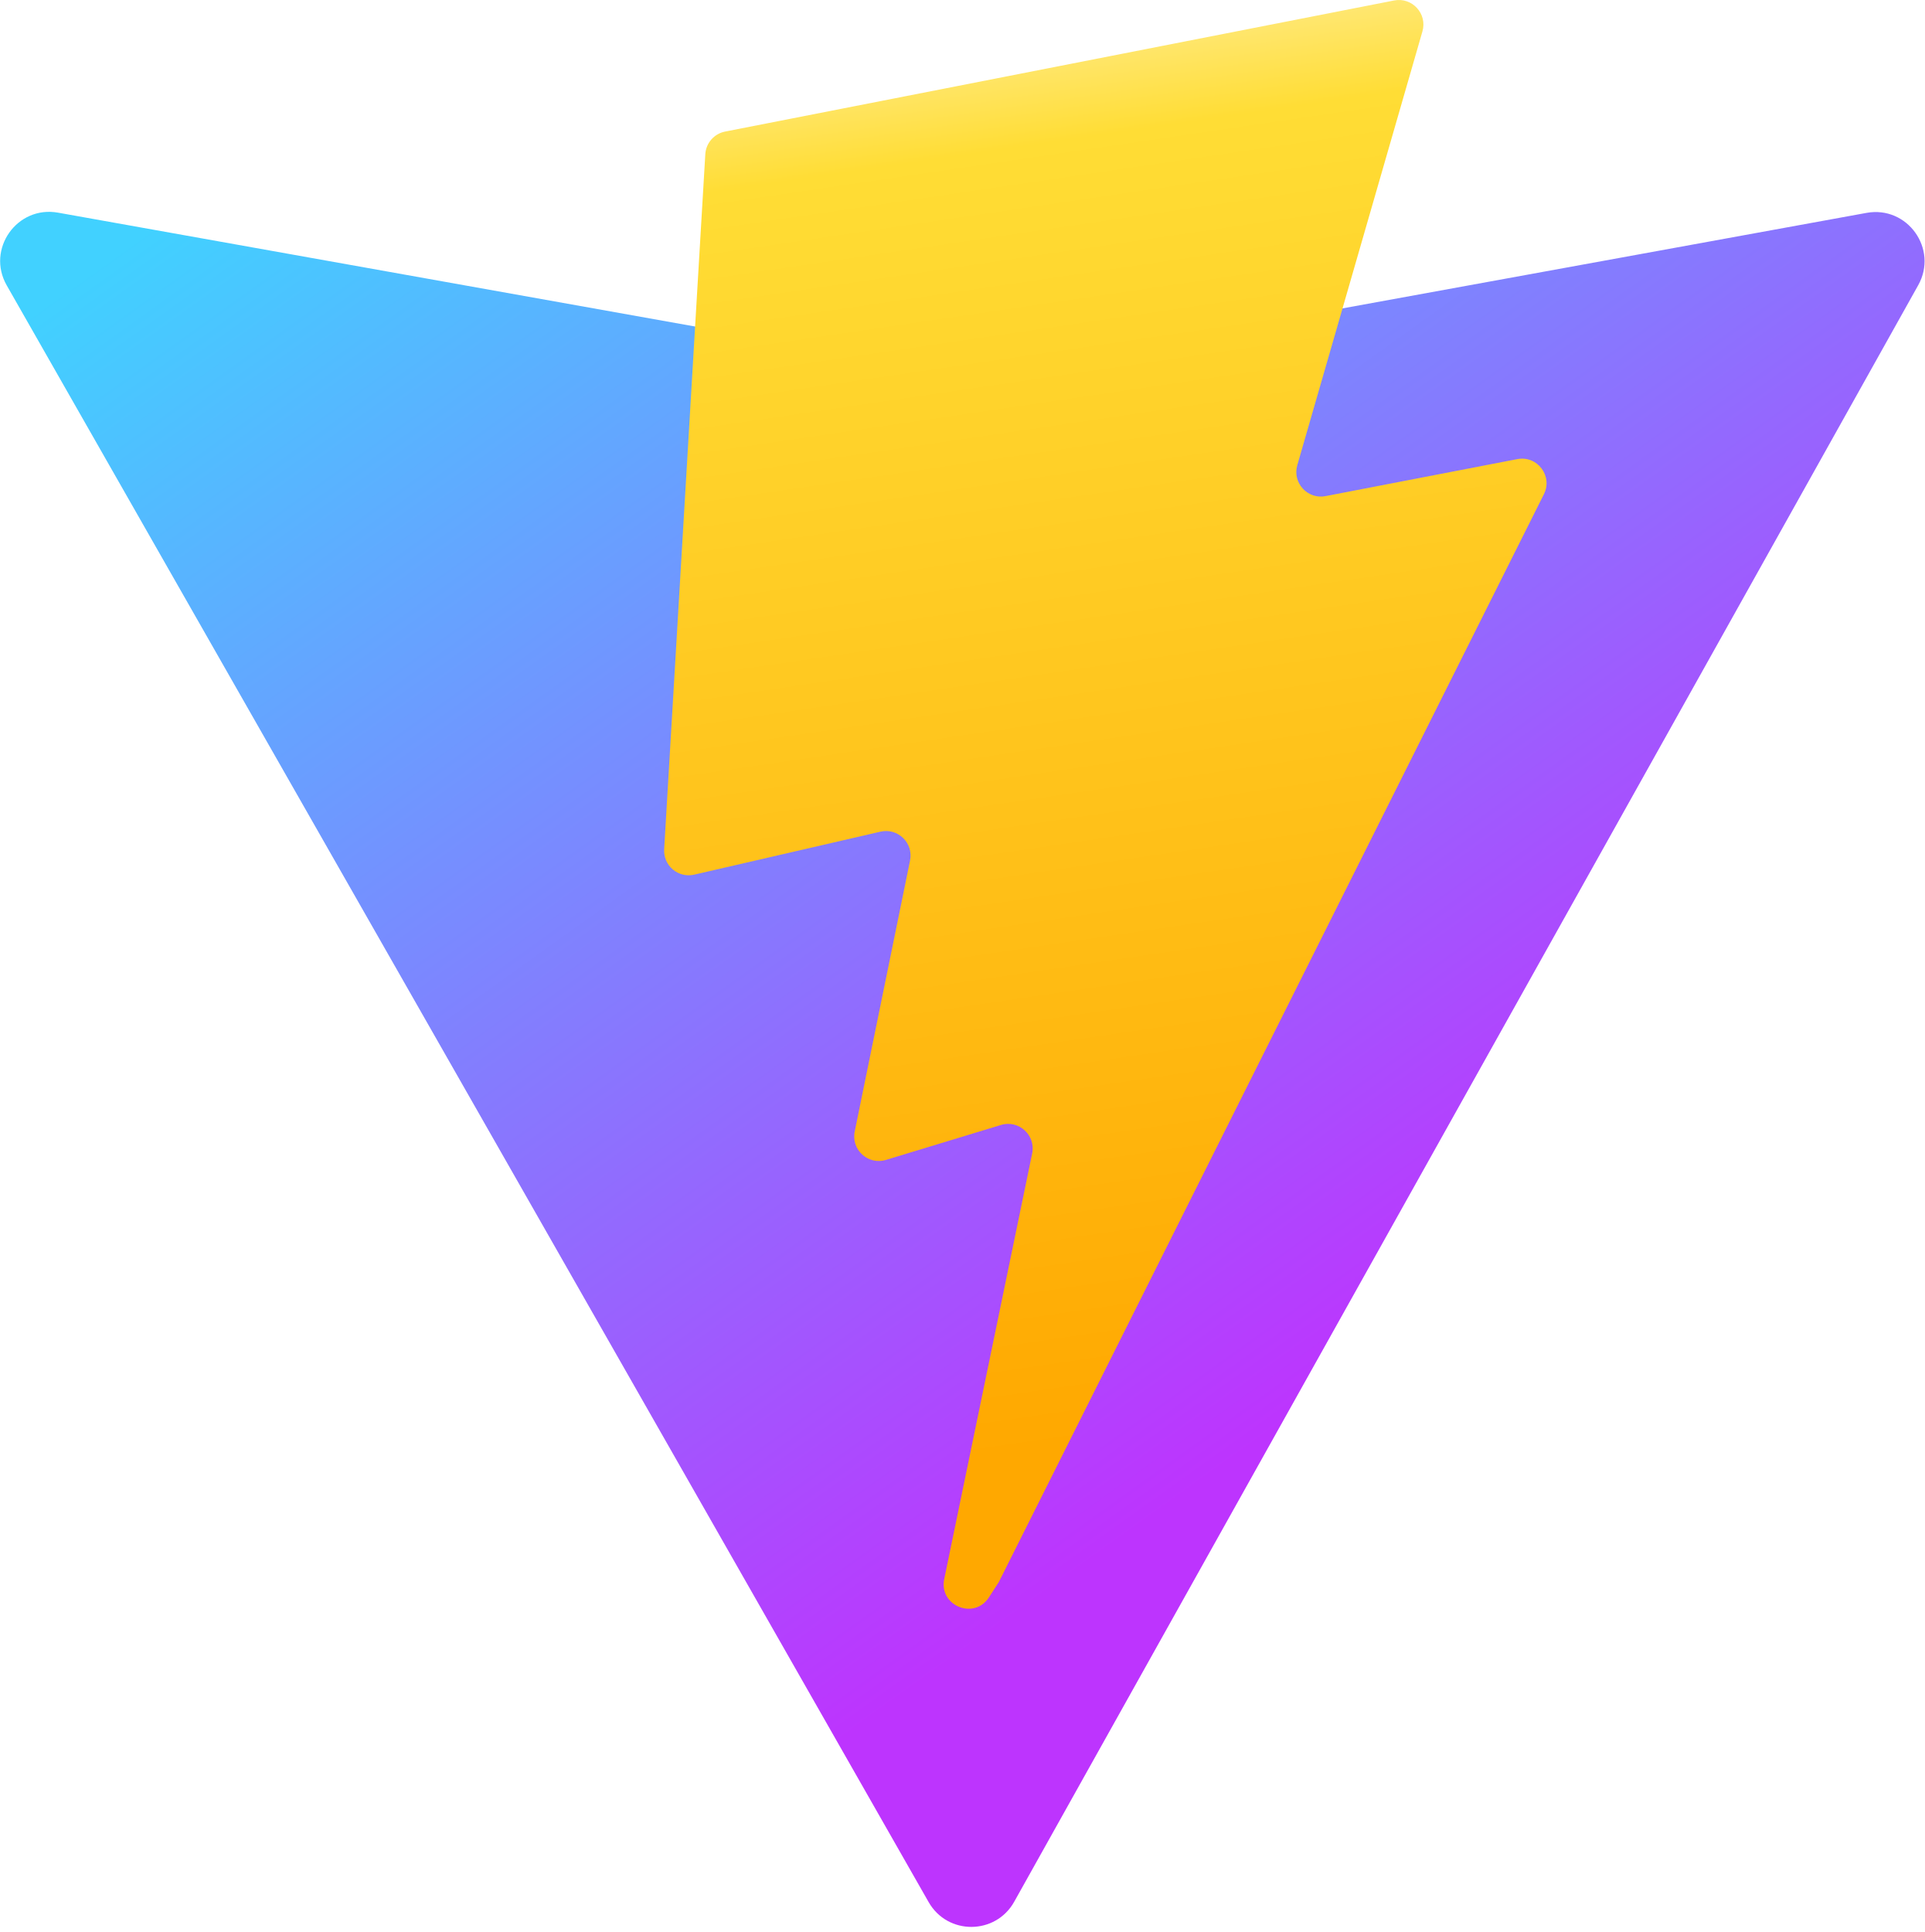
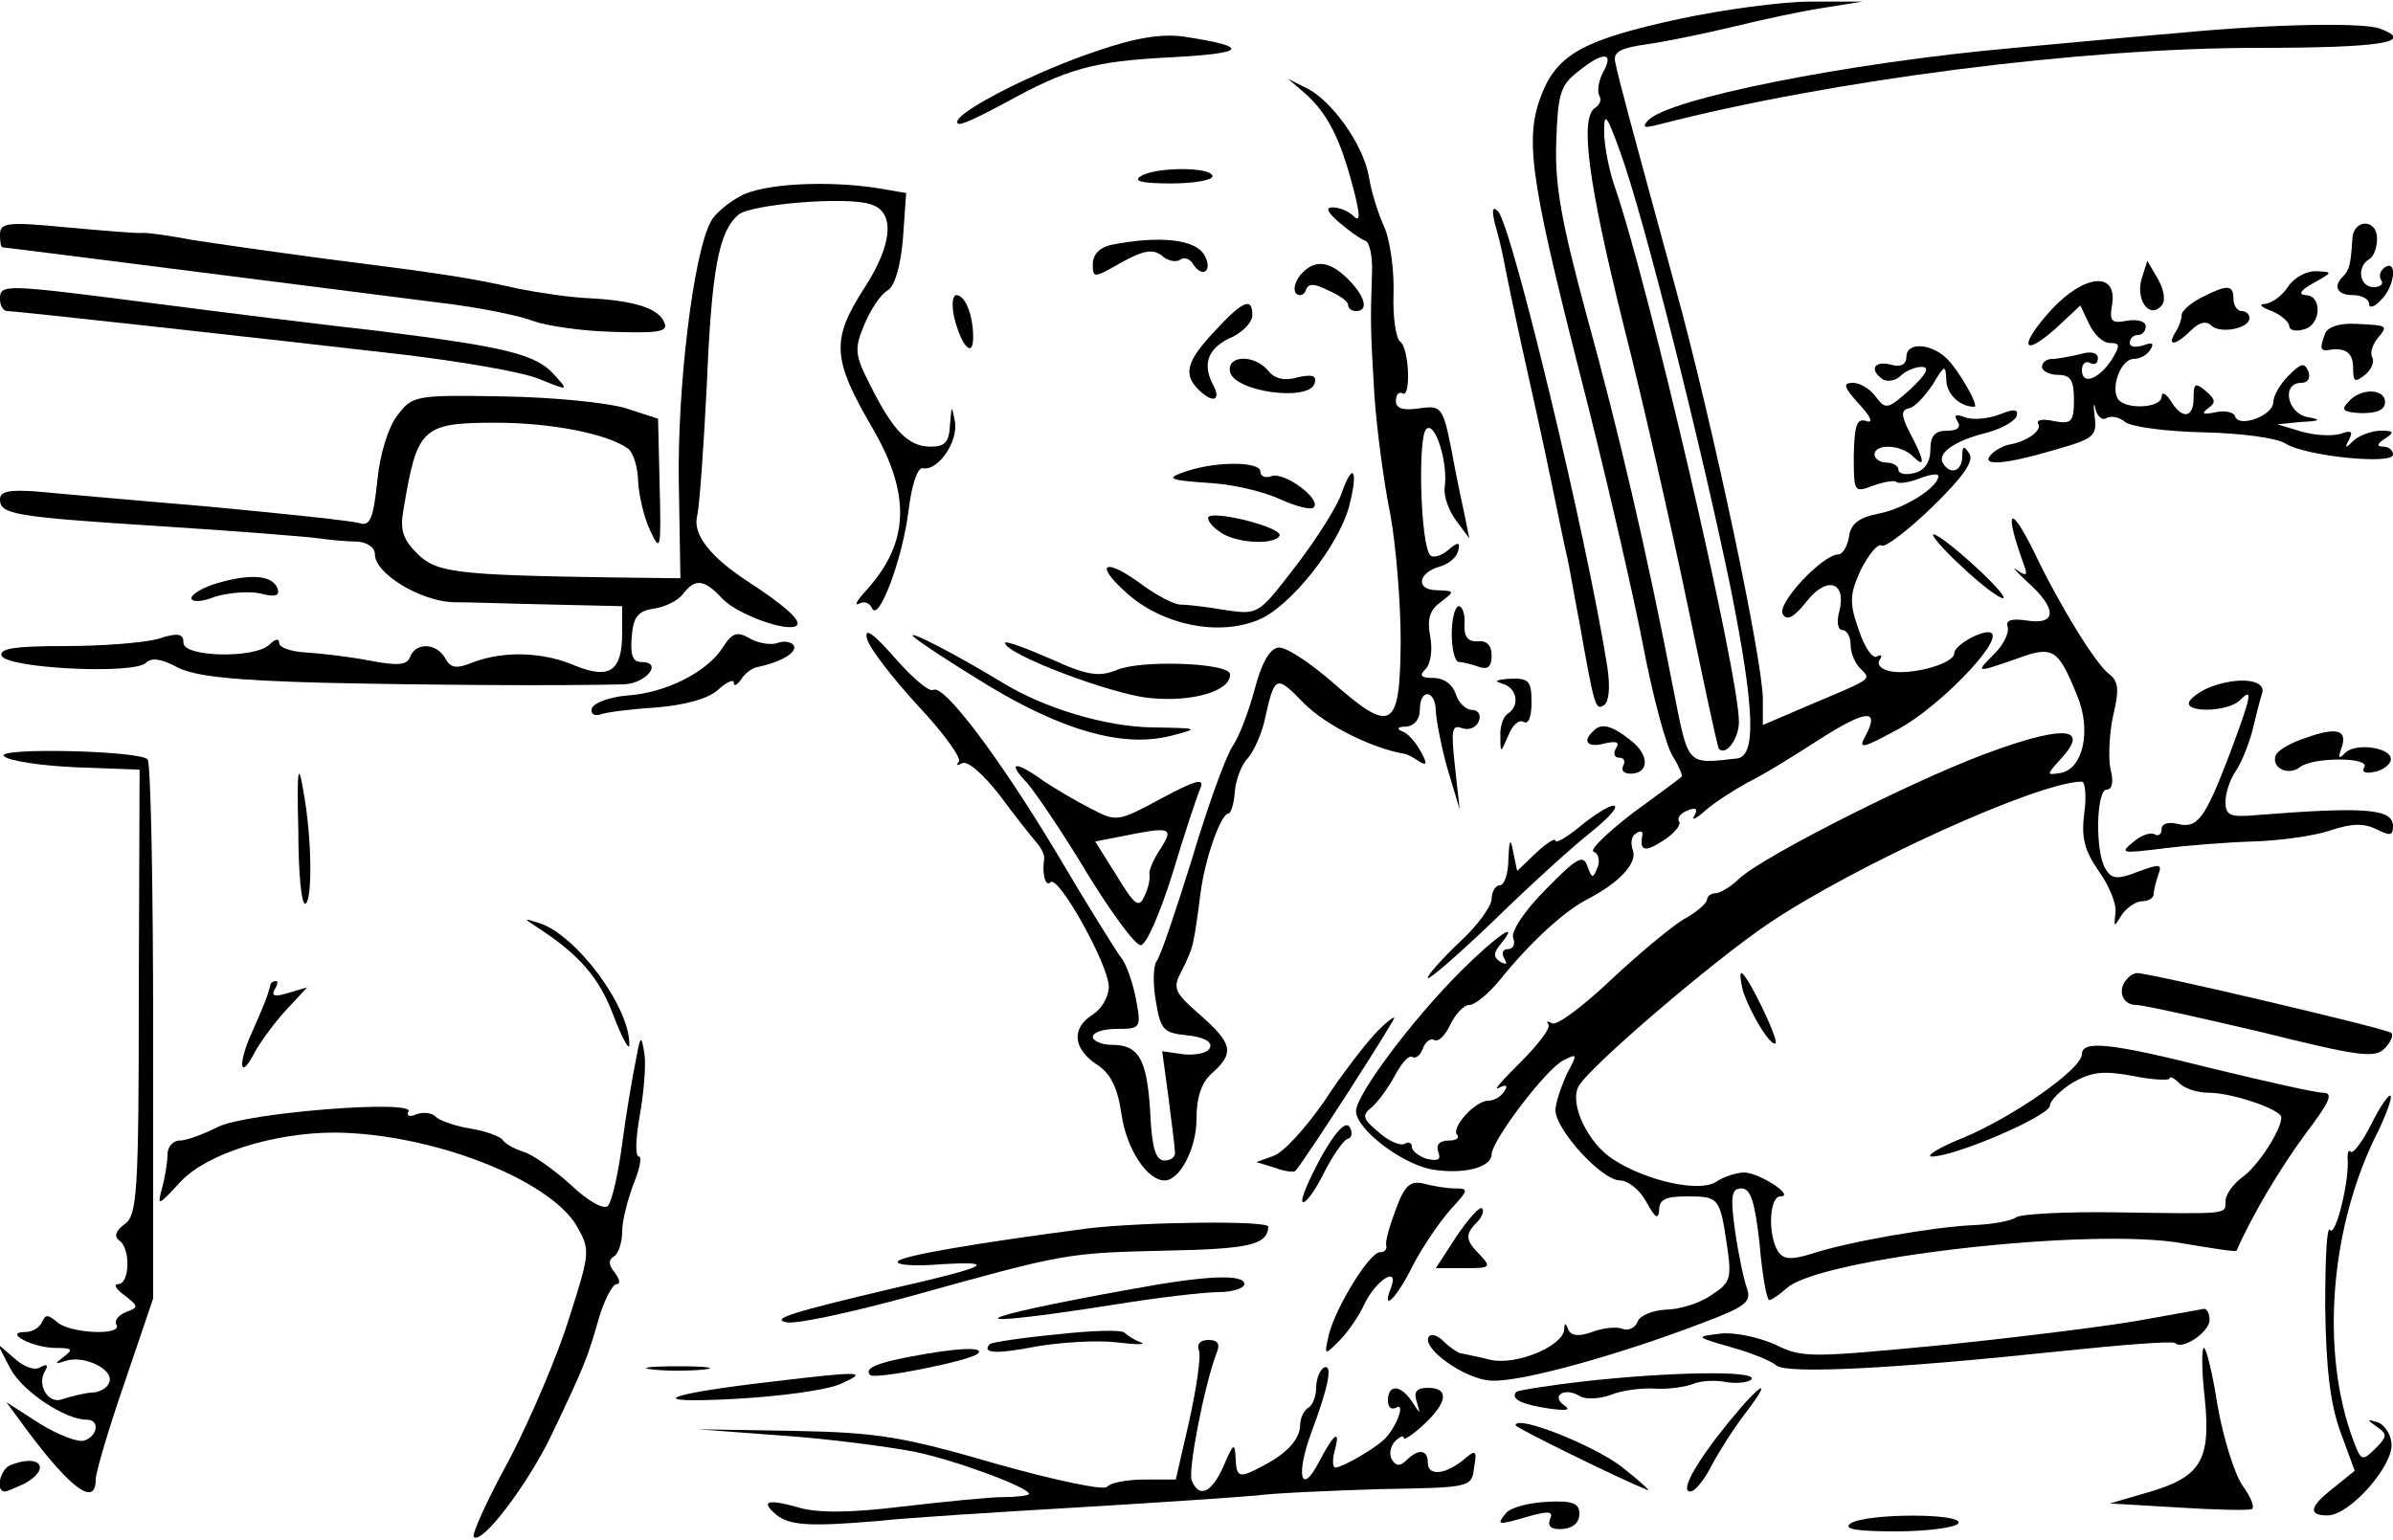
- <svg xmlns="http://www.w3.org/2000/svg" aria-hidden="true" role="img" class="iconify iconify--logos" width="31.88" height="32" preserveAspectRatio="xMidYMid meet" viewBox="0 0 256 257">
-   <defs>
-     <linearGradient id="IconifyId1813088fe1fbc01fb466" x1="-.828%" x2="57.636%" y1="7.652%" y2="78.411%">
-       <stop offset="0%" stop-color="#41D1FF" />
-       <stop offset="100%" stop-color="#BD34FE" />
-     </linearGradient>
-     <linearGradient id="IconifyId1813088fe1fbc01fb467" x1="43.376%" x2="50.316%" y1="2.242%" y2="89.03%">
-       <stop offset="0%" stop-color="#FFEA83" />
-       <stop offset="8.333%" stop-color="#FFDD35" />
-       <stop offset="100%" stop-color="#FFA800" />
-     </linearGradient>
-   </defs>
-   <path fill="url(#IconifyId1813088fe1fbc01fb466)" d="M255.153 37.938L134.897 252.976c-2.483 4.44-8.862 4.466-11.382.048L.875 37.958c-2.746-4.814 1.371-10.646 6.827-9.67l120.385 21.517a6.537 6.537 0 0 0 2.322-.004l117.867-21.483c5.438-.991 9.574 4.796 6.877 9.62Z" />
-   <path fill="url(#IconifyId1813088fe1fbc01fb467)" d="M185.432.063L96.44 17.501a3.268 3.268 0 0 0-2.634 3.014l-5.474 92.456a3.268 3.268 0 0 0 3.997 3.378l24.777-5.718c2.318-.535 4.413 1.507 3.936 3.838l-7.361 36.047c-.495 2.426 1.782 4.5 4.151 3.78l15.304-4.649c2.372-.72 4.652 1.36 4.15 3.788l-11.698 56.621c-.732 3.542 3.979 5.473 5.943 2.437l1.313-2.028l72.516-144.72c1.215-2.423-.88-5.186-3.54-4.672l-25.505 4.922c-2.396.462-4.435-1.77-3.759-4.114l16.646-57.705c.677-2.35-1.37-4.583-3.769-4.113Z" />
+ <svg xmlns="http://www.w3.org/2000/svg" version="1.0" width="300pt" height="193pt" viewBox="0 0 300 193" preserveAspectRatio="xMidYMid meet">
+   <g transform="translate(0,193) scale(0.1,-0.1)" fill="#000000" stroke="none">
+     <path d="M2104 1906 c-115 -25 -150 -43 -170 -91 -23 -56 -17 -103 45 -347 33 -128 69 -285 81 -348 12 -63 29 -126 37 -138 8 -13 13 -25 11 -26 -2 -2 -29 -22 -62 -46 -32 -25 -54 -46 -48 -48 6 -2 8 -11 5 -19 -6 -15 -7 -15 -13 1 -5 15 -13 11 -52 -29 -27 -27 -44 -53 -41 -61 3 -8 0 -14 -7 -14 -6 0 -8 -5 -4 -12 4 -7 3 -8 -5 -4 -9 6 -9 11 0 22 27 33 -6 10 -50 -34 -62 -62 -131 -155 -131 -175 0 -22 55 -65 94 -73 40 -7 76 2 76 19 1 18 67 105 89 117 19 10 19 9 5 -17 -7 -16 -14 -36 -14 -45 0 -24 58 -88 81 -88 10 0 25 -12 33 -27 11 -20 15 -23 16 -10 0 13 8 17 34 17 41 0 42 -1 51 -61 6 -42 5 -47 -20 -63 -14 -10 -40 -18 -57 -18 -16 -1 -32 -7 -35 -15 -3 -8 -12 -12 -19 -9 -8 3 -25 1 -38 -4 -17 -6 -26 -5 -30 3 -3 9 -5 9 -5 0 -2 -21 -60 -45 -92 -38 -16 4 -32 7 -36 8 -5 0 -14 7 -22 14 -7 8 -16 11 -19 8 -13 -13 44 -55 78 -56 37 -2 162 33 266 73 53 20 60 26 54 43 -4 11 -11 44 -15 73 -6 43 -4 52 8 52 12 0 17 -17 23 -70 3 -38 9 -70 12 -70 3 0 13 7 22 15 42 38 384 77 497 56 36 -6 66 -11 67 -9 19 44 55 104 86 146 31 41 36 52 22 52 -9 0 -71 14 -137 30 -131 33 -165 36 -165 18 -1 -19 -87 -79 -150 -105 -30 -12 -47 -23 -38 -23 29 0 148 51 148 64 0 6 13 19 29 29 23 13 38 15 75 8 25 -5 46 -6 46 -3 0 3 5 1 12 -6 7 -7 23 -12 37 -12 29 0 91 -21 91 -31 0 -16 -30 -62 -49 -75 -12 -9 -21 -22 -21 -30 0 -17 5 -16 -137 -14 -62 1 -118 -2 -125 -6 -7 -5 -31 -9 -53 -10 -50 -2 -159 -21 -204 -36 -26 -8 -35 -7 -42 3 -13 21 -11 69 3 69 19 0 -25 29 -45 30 -9 0 -26 -5 -36 -12 -21 -13 -86 1 -128 28 -32 20 -56 70 -44 92 13 24 167 156 238 204 110 74 339 178 393 178 4 0 6 -18 3 -39 -4 -31 0 -47 18 -73 13 -18 23 -42 21 -53 -2 -18 -2 -18 8 -2 6 9 18 17 25 17 8 0 15 4 15 9 0 5 3 16 6 25 5 13 1 13 -26 3 -25 -10 -33 -9 -40 3 -14 21 -12 100 1 100 7 0 9 10 5 25 -3 13 -2 43 3 67 8 33 7 44 -5 53 -16 12 -60 82 -94 153 -31 63 -38 53 -12 -18 4 -11 2 -13 -9 -5 -8 6 -2 -1 13 -15 37 -33 37 -54 -1 -48 -20 3 -27 0 -24 -8 2 -7 -5 -22 -16 -33 -25 -25 -25 -25 27 -7 46 17 52 13 76 -46 18 -43 8 -91 -20 -97 -19 -3 -19 -3 0 18 35 38 6 42 -81 11 -90 -31 -290 -132 -322 -161 -11 -11 -25 -19 -31 -19 -5 0 -10 -4 -10 -8 0 -4 -13 -16 -30 -25 -16 -10 -57 -44 -92 -77 -34 -32 -66 -56 -72 -53 -6 3 -8 3 -5 -1 4 -4 -12 -25 -35 -48 -22 -22 -35 -36 -27 -32 9 5 12 3 7 -4 -4 -7 -13 -12 -20 -12 -17 0 -48 -35 -39 -43 3 -4 -2 -7 -11 -7 -11 0 -16 -5 -13 -14 4 -10 0 -12 -14 -9 -10 3 -19 10 -19 15 0 5 -4 7 -9 4 -5 -3 -20 3 -32 14 -21 17 -22 22 -9 32 8 7 21 25 29 40 8 15 17 25 21 23 5 -3 11 2 14 11 3 8 10 13 14 10 5 -3 14 6 20 19 7 14 17 25 24 25 7 0 24 14 38 31 36 45 80 86 109 101 41 21 64 46 58 62 -3 9 -2 18 4 21 5 4 9 3 8 -2 -4 -20 3 -22 26 -7 14 9 23 20 20 24 -3 4 2 11 11 14 10 4 13 2 8 -7 -4 -6 2 -4 13 6 11 10 36 26 54 36 19 9 59 34 90 54 58 37 76 39 58 5 -10 -18 -5 -17 41 8 50 27 129 108 117 120 -7 7 -47 -14 -47 -25 0 -13 -51 -27 -78 -23 -13 2 -19 8 -16 14 4 6 3 8 -3 5 -5 -4 -16 12 -23 34 -12 34 -11 44 3 75 10 19 21 33 26 30 4 -3 33 19 63 48 39 38 53 58 47 67 -7 11 -9 10 -9 -3 0 -19 -15 -24 -24 -9 -8 12 13 28 53 38 19 5 36 14 39 21 3 9 -3 10 -22 2 -14 -5 -33 -7 -43 -3 -11 4 -14 3 -9 -5 5 -8 0 -12 -13 -12 -15 0 -21 -6 -21 -24 0 -15 -7 -26 -20 -29 -11 -3 -20 -1 -20 4 0 5 -7 9 -15 9 -8 0 -15 5 -15 10 0 14 33 13 48 -2 16 -16 15 -6 -3 28 -12 23 -12 30 -2 32 7 1 20 15 30 30 15 25 16 25 17 6 0 -18 17 -34 35 -34 7 0 -20 47 -35 61 -20 19 -50 20 -50 2 0 -10 -7 -14 -20 -10 -21 5 -27 -7 -9 -19 6 -3 16 -1 22 5 6 6 18 11 26 11 11 0 6 -9 -14 -28 -28 -25 -31 -26 -43 -10 -7 10 -20 18 -29 18 -13 0 -12 -5 8 -27 14 -15 18 -24 9 -21 -12 4 -15 -4 -16 -42 0 -47 0 -48 24 -39 14 5 27 7 29 5 3 -3 16 -1 29 4 13 5 24 7 24 3 0 -14 -43 -41 -75 -47 -25 -5 -35 -13 -37 -29 -2 -12 -8 -22 -13 -22 -20 0 -78 -62 -70 -75 5 -9 14 -4 30 16 25 32 50 25 41 -12 -4 -14 -2 -24 4 -24 5 0 10 -8 10 -18 0 -10 5 -23 12 -30 14 -14 17 -12 -59 -44 l-63 -27 0 32 c0 49 -63 347 -110 518 -54 198 -71 260 -75 281 -3 13 6 18 43 23 26 4 74 14 107 22 33 8 83 19 110 23 l50 8 -65 0 c-36 0 -110 -10 -166 -22z m-94 -66 c-6 -11 -8 -25 -5 -30 3 -5 1 -11 -5 -15 -20 -12 -9 -94 35 -271 25 -98 61 -258 81 -354 20 -96 37 -177 39 -179 9 -9 25 13 25 34 0 61 -113 547 -155 669 -8 22 -14 55 -14 71 0 25 3 22 20 -25 30 -82 103 -374 139 -549 30 -151 32 -210 7 -212 -63 -7 -60 -10 -79 86 -34 176 -69 325 -109 470 -31 115 -40 162 -38 217 2 60 5 71 27 88 32 26 46 25 32 0z" />
+     <path d="M2735 1889 c-49 -4 -144 -13 -210 -19 -212 -19 -434 -64 -459 -91 -8 -9 -5 -10 14 -5 217 56 531 96 750 96 154 0 199 7 154 24 -20 8 -134 6 -249 -5z" />
+     <path d="M1375 1866 c-73 -24 -175 -75 -175 -89 0 -6 13 -1 60 24 78 43 110 52 205 57 98 5 104 13 20 26 -28 4 -61 -1 -110 -18z" />
+     <path d="M1636 1813 c28 -25 44 -56 60 -117 9 -34 10 -46 1 -37 -6 6 -18 11 -26 11 -10 0 -7 -6 8 -19 13 -11 27 -21 33 -23 5 -2 9 -20 8 -41 -2 -61 -2 -69 3 -152 3 -44 12 -111 20 -150 7 -38 13 -110 13 -160 -1 -110 -11 -116 -86 -50 -29 25 -59 45 -68 43 -11 -2 -21 -21 -29 -52 -7 -26 -19 -59 -28 -72 -9 -14 -32 -78 -51 -142 -20 -64 -39 -121 -44 -127 -4 -5 -5 -28 -1 -50 6 -36 9 -40 39 -43 20 -2 32 -8 29 -15 -2 -7 -16 -10 -32 -9 l-28 4 8 -59 c4 -32 8 -62 8 -68 1 -5 -5 -10 -13 -10 -11 0 -16 15 -18 60 -4 67 -14 85 -48 85 -13 0 -24 5 -24 10 0 6 14 10 30 10 30 0 31 1 24 38 -4 20 -12 44 -19 52 -6 8 -43 67 -80 130 -72 120 -142 213 -155 205 -5 -3 -26 15 -48 40 -28 32 -39 39 -35 24 3 -12 32 -49 64 -84 32 -34 55 -66 51 -70 -4 -5 -2 -5 4 -2 7 4 27 -14 48 -41 19 -26 40 -52 46 -59 6 -7 10 -16 9 -20 -3 -19 2 -36 8 -29 10 9 73 -104 73 -131 0 -13 -9 -28 -20 -35 -27 -17 -25 -42 4 -62 18 -11 27 -29 32 -63 6 -43 32 -83 54 -83 19 0 40 40 40 77 0 27 6 46 20 58 28 25 25 37 -16 73 -32 28 -34 33 -23 54 7 13 14 30 15 38 2 8 6 35 9 60 6 46 26 100 35 100 3 0 7 12 8 27 1 14 8 34 16 42 8 9 17 30 21 46 13 59 14 60 50 23 28 -28 85 -56 125 -63 3 0 11 -4 18 -9 11 -7 12 -4 3 12 -6 11 -16 23 -23 25 -8 3 -6 6 5 6 10 1 17 9 17 21 0 28 20 25 20 -2 1 -13 7 -45 15 -73 l15 -50 -6 54 c-5 46 -4 53 9 48 9 -3 18 1 21 9 3 8 -1 14 -9 14 -7 0 -17 9 -20 20 -4 12 -15 20 -28 20 -16 0 -18 3 -10 11 7 7 9 25 6 41 -4 21 -1 33 13 43 18 14 18 14 -4 15 -28 0 -25 22 4 30 10 3 20 11 22 19 3 12 0 12 -13 1 -8 -7 -19 -10 -22 -6 -12 12 -16 147 -5 158 11 11 28 -43 23 -74 -1 -10 5 -28 14 -40 l17 -23 -5 25 c-3 14 -11 51 -17 84 -11 56 -13 58 -41 54 -20 -3 -29 0 -29 9 0 8 3 12 8 10 11 -8 9 57 -3 65 -5 4 -9 31 -8 59 1 29 -4 66 -11 83 -8 17 -17 46 -20 65 -7 40 -47 96 -79 111 l-22 11 21 -18z" />
+     <path d="M1430 1709 c-10 -6 2 -9 38 -9 28 0 52 4 52 9 0 12 -72 12 -90 0z" />
+     <path d="M928 1684 c-15 -8 -32 -22 -37 -32 -22 -41 -42 -209 -40 -327 l2 -120 -84 1 c-198 3 -222 6 -246 30 -18 18 -22 30 -17 56 17 102 23 108 116 108 69 0 141 -14 166 -33 6 -5 12 -24 12 -41 1 -17 7 -44 15 -61 13 -28 14 -25 12 55 l-2 85 -40 13 c-22 7 -91 14 -154 15 -111 2 -114 1 -133 -24 -11 -14 -22 -49 -25 -82 -5 -47 -9 -57 -22 -53 -9 3 -95 12 -191 21 -96 8 -194 17 -217 19 -31 2 -43 0 -43 -10 0 -19 17 -22 205 -34 94 -6 181 -13 195 -15 14 -2 35 -4 48 -4 12 -1 22 -7 22 -16 0 -24 56 -58 97 -60 21 0 77 -2 126 -3 l87 -2 0 -33 c0 -48 -15 -59 -58 -42 -41 18 -90 19 -128 5 -22 -9 -29 -8 -36 5 -11 19 -37 20 -44 1 -4 -10 -15 -11 -52 -4 -26 5 -62 9 -79 10 -18 1 -33 6 -33 12 0 6 -5 5 -12 -2 -18 -18 -108 -16 -108 2 0 12 -7 13 -32 5 -18 -5 -70 -9 -116 -9 -63 0 -83 -3 -80 -12 6 -16 166 -24 181 -9 7 7 20 5 40 -6 22 -11 70 -16 181 -19 133 -3 296 -4 378 -2 28 1 50 28 22 28 -11 0 -14 9 -12 32 2 25 8 32 28 35 14 2 30 10 36 18 15 20 27 19 49 -5 18 -20 84 -44 94 -34 6 6 -17 26 -60 54 -48 31 -71 60 -65 83 3 13 8 85 12 162 6 147 15 195 40 216 16 13 135 23 165 13 32 -9 28 -51 -8 -106 -41 -64 -40 -88 11 -175 48 -83 46 -143 -7 -202 -12 -13 -17 -21 -10 -18 6 4 13 1 16 -5 8 -21 39 63 46 122 4 32 11 54 18 53 19 -4 45 34 40 59 -4 21 -4 20 -6 -4 -1 -22 -6 -28 -24 -28 -28 0 -47 19 -76 77 -20 39 -20 46 -7 77 8 19 21 38 29 42 9 6 16 30 19 65 l4 57 -35 6 c-63 10 -145 6 -173 -10z" />
+     <path d="M1874 1650 c4 -14 9 -34 11 -45 2 -11 12 -60 23 -110 11 -49 28 -126 37 -170 9 -44 18 -87 20 -95 2 -8 8 -44 15 -80 19 -107 20 -111 31 -104 6 4 8 22 4 48 -26 165 -120 554 -137 571 -7 7 -8 2 -4 -15z" />
+     <path d="M0 1636 c0 -9 1 -16 3 -16 2 0 363 -46 552 -70 50 -6 101 -17 115 -23 14 -5 57 -12 97 -13 57 -2 71 0 66 11 -6 18 -37 28 -93 31 -25 1 -65 7 -90 12 -62 14 -96 19 -238 37 -68 9 -144 20 -170 24 -26 5 -54 9 -62 9 -8 -1 -52 3 -97 7 -73 7 -83 6 -83 -9z" />
+     <path d="M2949 1630 c-2 -33 -4 -38 -11 -46 -14 -13 -8 -24 12 -24 11 0 20 -5 20 -11 0 -6 7 -4 15 5 17 16 21 51 5 41 -6 -4 -8 -11 -5 -16 4 -5 -1 -9 -9 -9 -18 0 -22 25 -6 35 6 3 10 15 10 26 0 25 -30 25 -31 -1z" />
+     <path d="M1393 1623 c-14 -3 -23 -12 -23 -24 0 -18 1 -18 36 2 27 15 39 17 50 9 7 -7 18 -9 23 -6 5 4 12 2 16 -4 12 -20 26 -10 15 10 -11 20 -56 25 -117 13z" />
+     <path d="M1630 1585 c-7 -9 -9 -19 -5 -23 4 -4 10 -2 12 4 3 9 10 9 28 0 14 -6 25 -14 25 -18 0 -5 5 -8 10 -8 16 0 12 18 -10 40 -24 24 -43 25 -60 5z" />
+     <path d="M2685 1581 c-8 -26 9 -51 24 -35 6 5 5 18 -3 33 l-14 24 -7 -22z" />
+     <path d="M2868 1570 c-7 -11 -20 -20 -28 -21 -9 0 -6 -4 8 -9 12 -5 22 -14 22 -19 0 -5 8 -7 18 -4 22 5 24 43 2 43 -9 1 -6 6 10 15 25 14 25 14 3 15 -13 0 -28 -9 -35 -20z" />
+     <path d="M2572 1542 c-41 -45 -38 -62 5 -24 l31 29 11 -23 c6 -13 17 -24 26 -24 13 0 13 -3 3 -20 -16 -25 -38 -34 -38 -14 0 8 5 12 10 9 6 -3 10 -1 10 6 0 7 -9 9 -22 5 -13 -3 -29 -6 -35 -6 -7 0 -13 -4 -13 -10 0 -5 9 -10 20 -10 16 0 20 -7 20 -31 0 -28 -3 -31 -25 -27 -13 3 -22 2 -20 -3 6 -8 -13 -22 -34 -26 -7 -1 -18 -6 -24 -12 -16 -16 15 -14 79 5 49 14 53 17 50 42 -2 15 -1 19 1 9 2 -9 9 -15 14 -11 6 3 16 1 23 -5 7 -6 51 -12 97 -13 48 -1 93 -7 104 -14 25 -16 135 -27 135 -14 0 6 -6 10 -12 10 -9 0 -8 4 2 10 12 8 11 10 -5 10 -12 0 -27 -6 -34 -12 -11 -11 -12 -10 -6 1 5 10 3 12 -11 7 -11 -3 -32 -2 -49 3 l-30 9 30 3 c24 1 26 3 8 6 -26 5 -33 43 -8 43 8 0 12 6 9 14 -5 12 -9 11 -25 -5 -10 -10 -19 -25 -19 -33 0 -17 -43 -33 -48 -18 -1 5 -13 8 -25 5 -15 -3 -18 -2 -9 5 10 7 10 11 -3 22 -13 11 -15 9 -15 -9 0 -26 -15 -27 -29 -3 -6 9 -11 11 -11 5 0 -15 -46 -17 -55 -3 -9 15 4 50 20 50 8 0 17 5 21 12 5 8 2 9 -9 5 -10 -3 -17 -2 -17 3 0 6 5 10 10 10 6 0 10 5 10 11 0 6 -10 9 -23 7 -20 -4 -23 -1 -19 21 6 41 -35 37 -76 -7z" />
+     <path d="M0 1555 c0 -8 4 -15 9 -15 11 0 327 -35 500 -55 73 -9 150 -22 169 -31 35 -14 35 -14 17 6 -23 26 -61 35 -220 55 -72 8 -200 24 -285 35 -186 24 -190 24 -190 5z" />
+     <path d="M2760 1557 c-14 -7 -25 -17 -25 -22 0 -6 -4 -16 -8 -22 -11 -18 1 -16 20 3 10 10 19 12 25 6 11 -11 48 -4 48 9 0 5 -4 9 -10 9 -5 0 -10 7 -10 15 0 18 -7 19 -40 2z" />
+     <path d="M1196 1533 c9 -37 24 -53 24 -26 0 28 -10 53 -21 53 -5 0 -6 -12 -3 -27z" />
+     <path d="M1523 1515 c-35 -37 -40 -54 -21 -73 19 -19 30 -14 18 7 -13 26 -5 46 26 59 13 7 24 18 24 27 0 23 -12 18 -47 -20z" />
+     <path d="M2915 1512 c-7 -18 -6 -22 3 -21 22 4 32 -3 32 -22 0 -18 2 -19 15 -9 8 7 12 16 9 22 -3 5 0 15 6 23 14 17 15 17 -27 19 -20 1 -35 -4 -38 -12z" />
+     <path d="M1542 1464 c5 -25 98 -38 106 -15 3 10 -2 12 -21 8 -16 -5 -29 -2 -37 8 -17 21 -52 20 -48 -1z" />
+     <path d="M2944 1426 c-10 -10 -6 -13 17 -14 19 0 29 4 29 14 0 17 -31 18 -46 0z" />
+     <path d="M1490 1340 c-31 -10 -27 -12 32 -16 27 -2 64 -11 83 -20 20 -9 39 -14 42 -10 10 10 -37 45 -53 39 -8 -3 -14 0 -14 6 0 12 -52 13 -90 1z" />
+     <path d="M1682 1312 c-5 -16 -31 -57 -57 -91 -47 -61 -47 -62 -88 -56 -23 4 -49 7 -57 7 -8 0 -29 11 -47 24 -48 36 -63 28 -20 -10 45 -40 115 -54 165 -33 39 16 99 91 113 141 12 45 6 60 -9 18z" />
+     <path d="M1515 1282 c-2 -3 3 -11 13 -18 19 -15 68 -18 76 -6 6 10 -80 32 -89 24z" />
+     <path d="M2459 1220 c23 -22 47 -40 52 -40 5 0 -11 18 -35 40 -24 22 -47 40 -52 40 -4 0 11 -18 35 -40z" />
+     <path d="M273 1199 c-18 -5 -33 -14 -33 -19 0 -5 13 -5 30 2 17 5 42 7 56 4 19 -5 25 -3 22 6 -6 17 -34 19 -75 7z" />
+     <path d="M1820 1135 c0 -19 4 -35 9 -35 5 0 16 -3 25 -6 11 -4 16 0 16 14 0 13 -6 19 -17 18 -13 -1 -18 6 -17 22 1 12 -3 22 -7 22 -5 0 -9 -16 -9 -35z" />
+     <path d="M906 1118 c-20 -31 -72 -57 -120 -60 -22 -2 -41 -9 -44 -16 -2 -6 2 -10 10 -8 7 3 39 7 71 9 36 3 65 11 77 22 11 10 20 14 20 9 0 -5 4 -3 9 4 4 7 14 15 22 16 28 6 49 18 44 27 -3 4 -12 6 -20 3 -7 -3 -23 -1 -34 5 -17 10 -23 8 -35 -11z" />
+     <path d="M1145 1132 c6 -6 47 -33 93 -61 96 -58 170 -78 228 -64 39 10 38 10 -22 11 -58 1 -135 24 -187 56 -56 34 -121 68 -112 58z" />
+     <path d="M1260 1124 c0 -14 132 -64 180 -69 55 -6 104 9 102 30 -2 14 -111 18 -142 5 -22 -9 -37 -7 -83 14 -32 14 -57 23 -57 20z" />
+     <path d="M1883 1073 c19 -5 23 -28 7 -38 -5 -3 -10 -16 -9 -28 0 -22 0 -22 10 1 5 13 13 20 19 17 6 -4 10 6 10 24 0 27 -3 31 -27 30 -17 -1 -21 -3 -10 -6z" />
+     <path d="M2772 1069 c-11 -4 -23 -12 -27 -18 -9 -15 48 -14 63 1 17 17 15 7 -13 -68 -31 -81 -40 -93 -65 -87 -12 3 -20 0 -20 -6 0 -7 -4 -10 -9 -7 -4 3 -17 -1 -27 -10 -17 -14 -14 -14 36 -8 30 4 82 8 115 9 33 1 77 7 97 14 27 9 42 9 58 1 16 -8 20 -8 20 4 0 22 -33 25 -172 14 -33 -3 -38 0 -38 17 0 11 6 29 14 40 7 11 16 34 20 50 4 17 9 37 12 46 5 17 -29 21 -64 8z" />
+     <path d="M1997 1013 c-14 -13 -6 -21 15 -15 14 3 19 2 14 -6 -4 -7 -2 -12 4 -12 6 0 8 -4 5 -10 -3 -5 0 -10 9 -10 24 0 24 24 0 42 -24 19 -37 22 -47 11z" />
+     <path d="M2891 1005 c-19 -6 -36 -16 -38 -22 -6 -16 16 -26 30 -15 16 13 89 13 81 0 -4 -6 2 -8 11 -6 10 1 20 8 22 14 5 16 -43 24 -57 10 -8 -8 -9 -7 -5 5 9 24 -5 28 -44 14z" />
+     <path d="M5 982 c6 -6 46 -12 90 -14 l80 -3 -1 -279 c0 -253 -2 -280 -18 -291 -11 -8 -13 -15 -7 -20 15 -9 14 -55 -1 -55 -6 0 -3 -6 8 -14 18 -14 18 -15 2 -21 -10 -4 -15 -11 -12 -16 8 -14 -60 -11 -75 4 -11 9 -14 9 -18 0 -3 -7 -12 -13 -21 -13 -29 0 9 -20 38 -20 21 0 22 -2 10 -11 -12 -9 -12 -10 3 -5 23 7 60 -11 54 -27 -2 -7 -12 -13 -23 -13 -10 -1 -26 -5 -35 -8 -18 -8 -34 18 -22 36 4 7 1 8 -6 4 -7 -5 -21 0 -33 11 l-21 18 16 -31 c15 -28 68 -64 96 -64 16 0 14 -20 -3 -26 -8 -3 -33 7 -56 21 l-42 27 28 -38 c54 -72 84 -93 84 -59 0 9 16 63 36 121 l36 106 0 335 c0 184 -3 338 -7 341 -11 11 -191 15 -180 4z" />
+     <path d="M374 889 c0 -54 4 -95 9 -92 9 5 8 85 -3 143 -6 36 -8 25 -6 -51z" />
+     <path d="M1288 948 c11 -13 45 -63 75 -113 30 -49 60 -90 67 -90 7 0 24 39 40 90 15 50 31 98 35 107 5 13 -6 10 -49 -13 -54 -29 -56 -30 -88 -13 -18 9 -45 25 -60 35 -36 26 -46 24 -20 -3z m167 -82 c-9 -13 -15 -28 -14 -32 1 -5 -1 -17 -6 -27 -7 -16 -12 -13 -35 25 l-27 43 31 6 c64 13 68 12 51 -15z" />
+     <path d="M1981 894 c-17 -14 -31 -22 -31 -18 0 4 -11 -3 -24 -15 l-24 -23 -5 24 c-3 18 -5 16 -6 -9 0 -18 -5 -33 -11 -33 -5 0 -10 -8 -10 -17 0 -9 -18 -34 -40 -54 -22 -21 -40 -41 -40 -45 0 -4 37 28 83 72 45 44 100 94 122 111 22 18 35 32 28 33 -6 0 -25 -12 -42 -26z" />
+     <path d="M674 767 c51 -33 77 -62 95 -110 11 -29 20 -45 20 -37 1 47 -67 139 -114 153 -19 6 -19 6 -1 -6z" />
+     <path d="M2185 688 c9 -28 35 -71 41 -66 4 5 -36 88 -43 88 -2 0 -1 -10 2 -22z" />
+     <path d="M2667 703 c-13 -13 -7 -33 11 -33 9 0 80 -16 157 -34 120 -30 142 -33 154 -21 8 8 12 17 9 20 -5 5 -302 75 -319 75 -3 0 -9 -3 -12 -7z" />
+     <path d="M339 695 c-4 -15 -7 -23 -23 -59 -19 -42 -15 -62 4 -24 7 12 24 36 39 52 l26 28 -24 -7 c-16 -5 -21 -4 -17 4 4 6 5 11 2 11 -3 0 -7 -2 -7 -5z" />
+     <path d="M1723 633 c-12 -13 -41 -50 -63 -84 -23 -33 -51 -64 -63 -68 l-22 -8 23 -7 c13 -5 25 -6 26 -4 16 19 126 191 124 192 -2 1 -13 -8 -25 -21z" />
+     <path d="M797 600 c-4 -19 -12 -66 -17 -104 -5 -38 -13 -73 -18 -78 -5 -5 -25 6 -47 27 -21 19 -48 38 -59 41 -12 4 -23 10 -26 15 -3 4 -21 11 -40 14 -19 3 -39 10 -44 15 -5 5 -15 6 -24 3 -8 -4 -13 -2 -10 3 11 16 -204 -1 -239 -19 -18 -9 -39 -17 -48 -17 -8 0 -15 -8 -15 -17 0 -10 -3 -29 -7 -43 -6 -23 -5 -22 23 8 32 35 116 62 194 62 120 -1 268 -58 303 -117 17 -30 17 -33 -9 -114 -14 -46 -48 -126 -75 -178 -28 -51 -48 -95 -45 -98 10 -10 67 65 97 127 43 90 46 99 60 148 7 23 17 42 22 42 5 0 4 6 -2 14 -8 10 -9 16 -1 21 5 3 10 17 10 31 0 14 7 40 14 59 8 19 11 35 7 35 -5 0 -4 23 1 51 5 28 8 63 6 77 -4 25 -5 25 -11 -8z" />
+     <path d="M2973 521 c-11 -22 -23 -38 -26 -35 -3 3 -4 -1 -4 -8 3 -26 -15 -100 -22 -90 -4 6 -6 -37 -6 -96 1 -76 6 -121 19 -157 l18 -49 -26 -21 c-31 -24 -33 -35 -8 -35 28 0 84 64 80 91 -1 12 -10 24 -18 26 -13 4 -13 3 0 -6 13 -9 13 -12 -2 -27 -16 -16 -18 -16 -27 8 -43 113 -30 272 31 391 10 21 17 41 15 43 -2 3 -13 -13 -24 -35z" />
+     <path d="M1656 479 c-15 -28 -26 -53 -23 -56 3 -3 15 13 26 35 11 22 25 42 30 44 6 1 7 8 3 15 -5 8 -18 -6 -36 -38z" />
+     <path d="M1750 414 c-8 -21 -14 -42 -12 -46 1 -4 -2 -8 -8 -8 -13 0 -55 -68 -64 -103 -6 -27 -6 -27 13 -8 10 10 25 31 32 47 15 30 43 47 33 20 -13 -33 7 -14 27 27 12 23 33 54 47 70 23 25 24 27 6 27 -10 0 -28 3 -39 6 -17 4 -24 -2 -35 -32z" />
+     <path d="M1826 380 l-26 -40 36 0 c32 0 34 1 20 16 -19 19 -20 26 -4 42 6 6 9 14 6 17 -3 3 -17 -13 -32 -35z" />
+     <path d="M1365 390 c-145 -19 -231 -34 -239 -41 -5 -5 20 -7 55 -4 70 4 58 -3 -56 -29 -136 -32 -160 -40 -138 -44 13 -2 82 13 155 33 194 54 195 54 319 57 104 2 128 7 129 30 0 8 -156 6 -225 -2z" />
+     <path d="M1420 314 c-212 -38 -229 -52 -25 -20 55 9 115 16 133 16 17 0 32 5 32 10 0 13 -48 11 -140 -6z" />
+     <path d="M2685 275 c-38 -7 -149 -21 -246 -31 -168 -16 -179 -17 -213 0 -20 9 -51 16 -69 14 -32 -4 -32 -4 13 -17 25 -7 50 -17 57 -23 14 -11 149 -4 357 18 76 8 141 13 143 10 9 -9 43 14 43 29 0 8 -3 14 -7 14 -5 -1 -39 -7 -78 -14z" />
+     <path d="M1325 257 c-43 -4 -81 -10 -84 -12 -11 -12 8 -13 59 -3 30 5 75 8 100 5 25 -3 38 -3 30 0 -8 3 -17 9 -20 12 -3 4 -41 3 -85 -2z" />
+     <path d="M1503 237 c3 -7 -3 -47 -12 -88 l-17 -74 -39 0 c-22 0 -43 -4 -47 -9 -3 -5 -62 7 -140 29 -117 34 -148 39 -253 41 l-120 2 107 -8 c58 -4 132 -14 164 -20 53 -11 144 -45 144 -53 0 -2 -15 -4 -32 -4 -18 0 -76 -6 -128 -12 -65 -8 -106 -8 -129 -1 -39 11 -48 8 -28 -9 17 -14 44 -15 127 -8 36 4 148 11 250 17 102 6 203 13 225 15 22 3 92 6 155 8 114 2 115 2 118 27 4 22 2 23 -13 10 -23 -19 -45 -21 -45 -4 0 17 -12 18 -27 3 -8 -8 -13 -7 -18 1 -4 6 -2 17 4 23 6 6 11 8 11 4 0 -3 11 4 25 17 30 28 32 46 5 46 -14 0 -18 -5 -14 -17 5 -17 5 -17 -6 0 -14 21 -30 22 -30 1 0 -8 4 -12 10 -9 13 8 0 -26 -15 -40 -14 -13 -53 -35 -61 -35 -3 0 -4 9 -1 20 8 29 0 24 -19 -12 -23 -45 -30 -18 -10 36 21 56 28 88 15 81 -5 -4 -9 -15 -9 -25 0 -10 -4 -22 -10 -25 -5 -3 -10 -13 -10 -21 0 -18 -16 -36 -47 -52 -30 -16 -33 -15 -34 11 -1 19 -3 17 -15 -11 -15 -34 -31 -41 -40 -18 -5 12 16 120 31 159 5 12 2 17 -10 17 -10 0 -15 -5 -12 -13z" />
+     <path d="M1141 229 c-43 -8 -58 -15 -50 -23 6 -6 126 18 135 27 9 9 -28 7 -85 -4z" />
+     <path d="M2764 177 c8 -78 -5 -99 -71 -118 l-48 -14 85 -5 c47 -3 88 -4 93 -2 4 2 -1 15 -12 30 -10 15 -24 60 -31 100 -6 39 -14 72 -17 72 -3 0 -3 -28 1 -63z" />
+     <path d="M818 213 c17 -2 47 -2 65 0 17 2 3 4 -33 4 -36 0 -50 -2 -32 -4z" />
+     <path d="M970 198 c-139 -16 -165 -28 -51 -22 57 3 118 11 135 19 36 16 25 16 -84 3z" />
+     <path d="M1985 198 c-43 -5 -81 -11 -84 -13 -8 -9 7 -16 41 -21 22 -3 28 -2 19 4 -17 12 0 23 19 12 7 -5 25 -4 39 1 14 6 39 9 56 8 16 -1 38 2 48 6 9 4 29 5 42 2 14 -2 28 0 31 4 6 11 -104 9 -211 -3z" />
+     <path d="M2168 148 c-43 -53 -62 -88 -49 -88 6 0 18 15 27 33 9 17 28 47 42 65 36 47 20 39 -20 -10z" />
+     <path d="M1900 143 c0 -3 128 -66 165 -81 6 -3 -9 11 -32 29 -35 27 -133 66 -133 52z" />
+     <path d="M13 93 c-13 -5 -19 -33 -7 -33 3 0 14 5 25 10 34 19 19 38 -18 23z" />
+     <path d="M1888 33 c-12 -15 -12 -16 29 -4 25 7 31 6 26 -4 -3 -9 2 -13 16 -12 13 1 21 8 21 19 0 13 -8 17 -41 15 -22 -1 -45 -7 -51 -14z" />
+     <path d="M2320 20 c-10 -7 7 -10 57 -10 39 0 75 5 78 10 8 13 -115 13 -135 0z" />
+   </g>
</svg>
